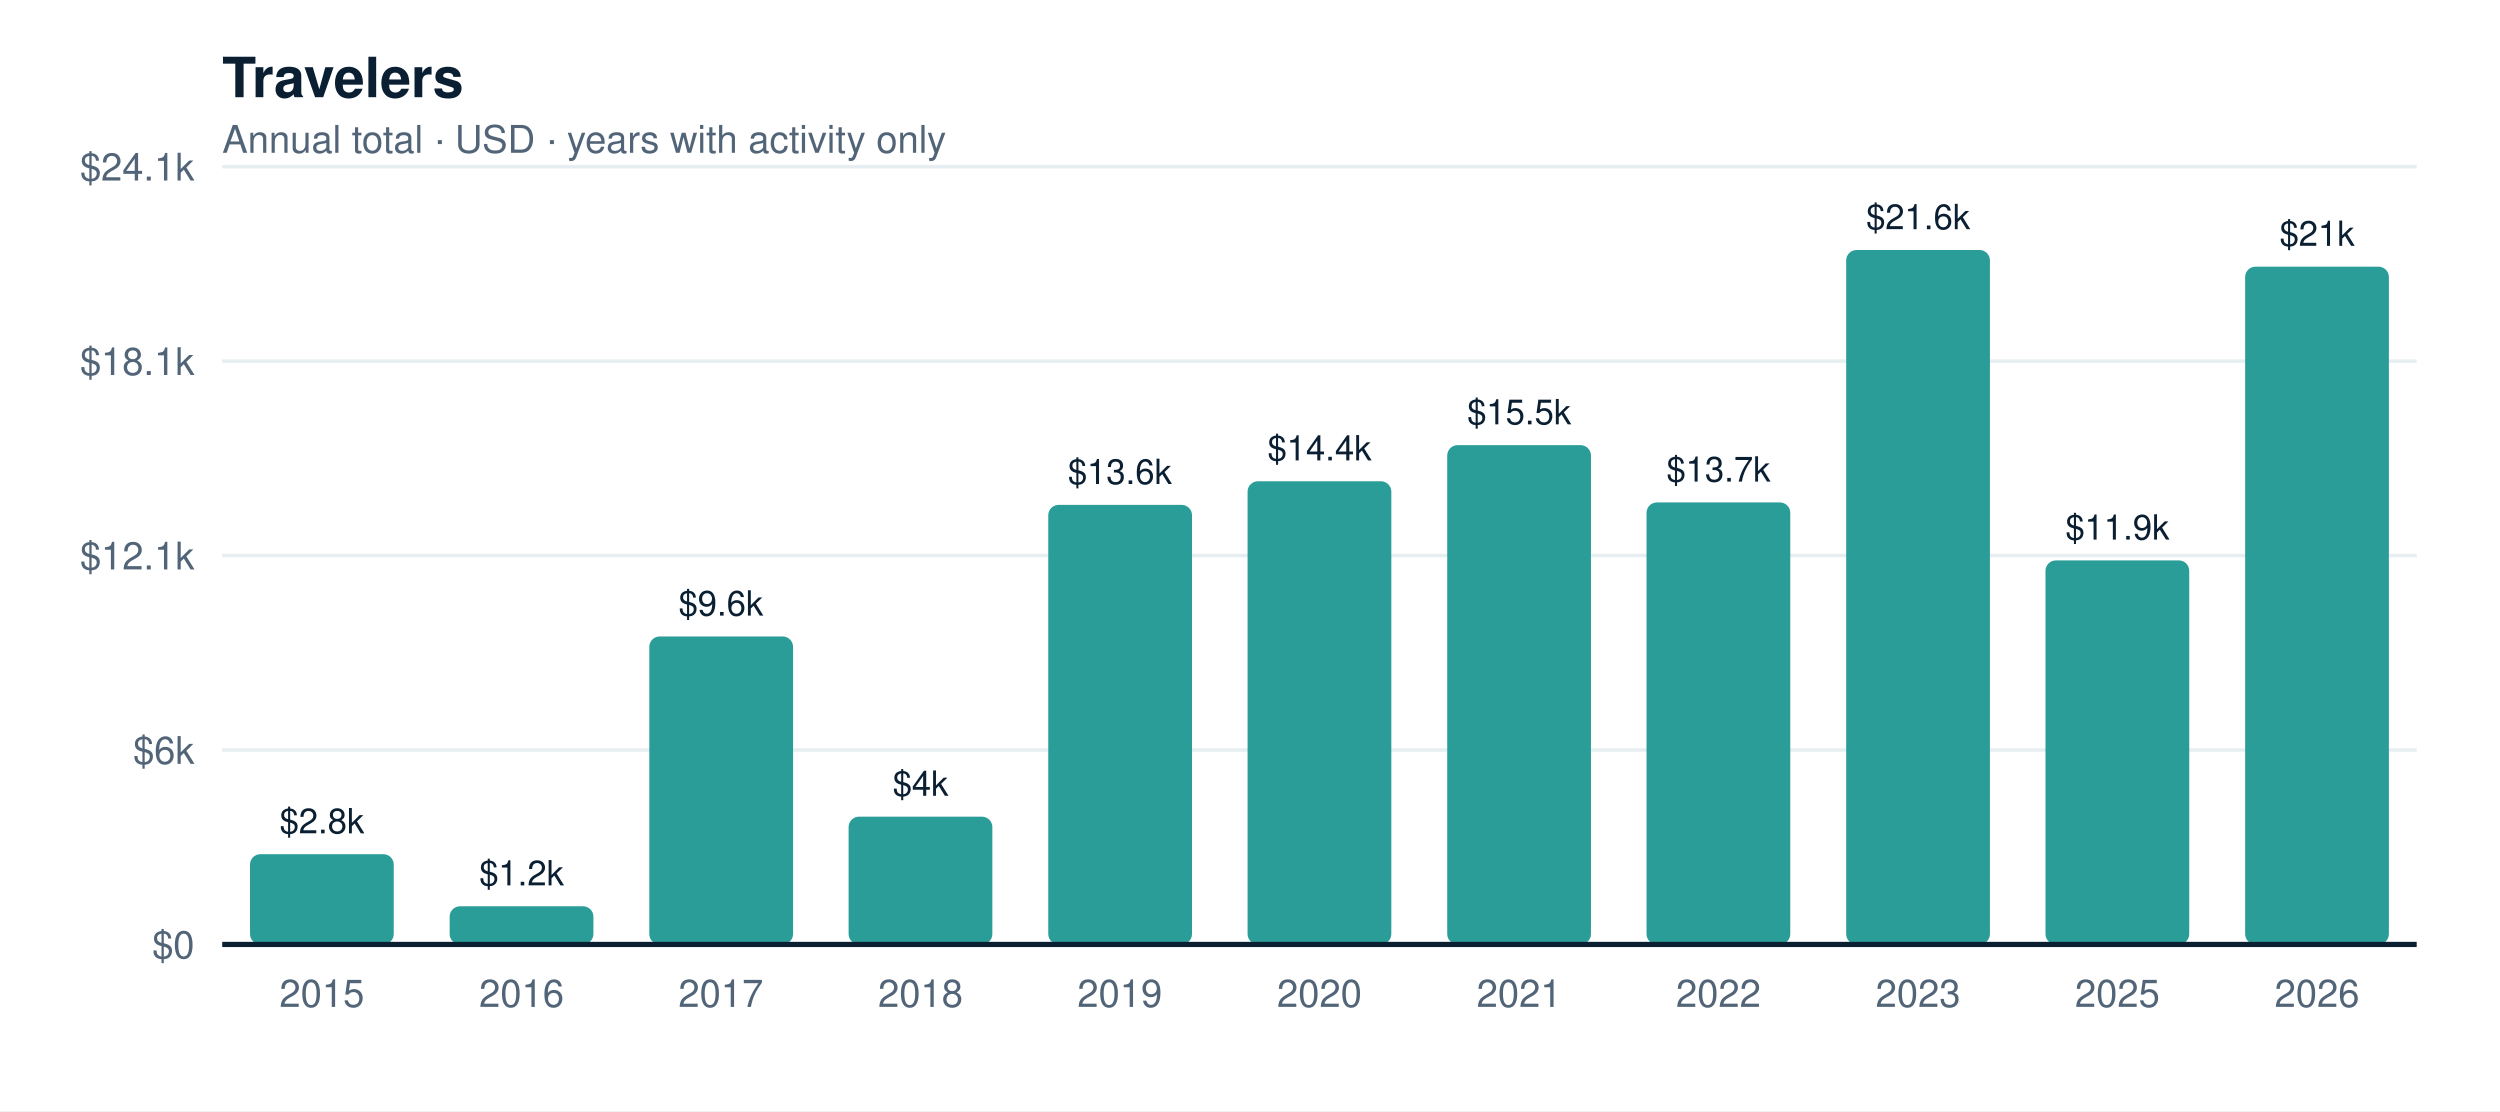
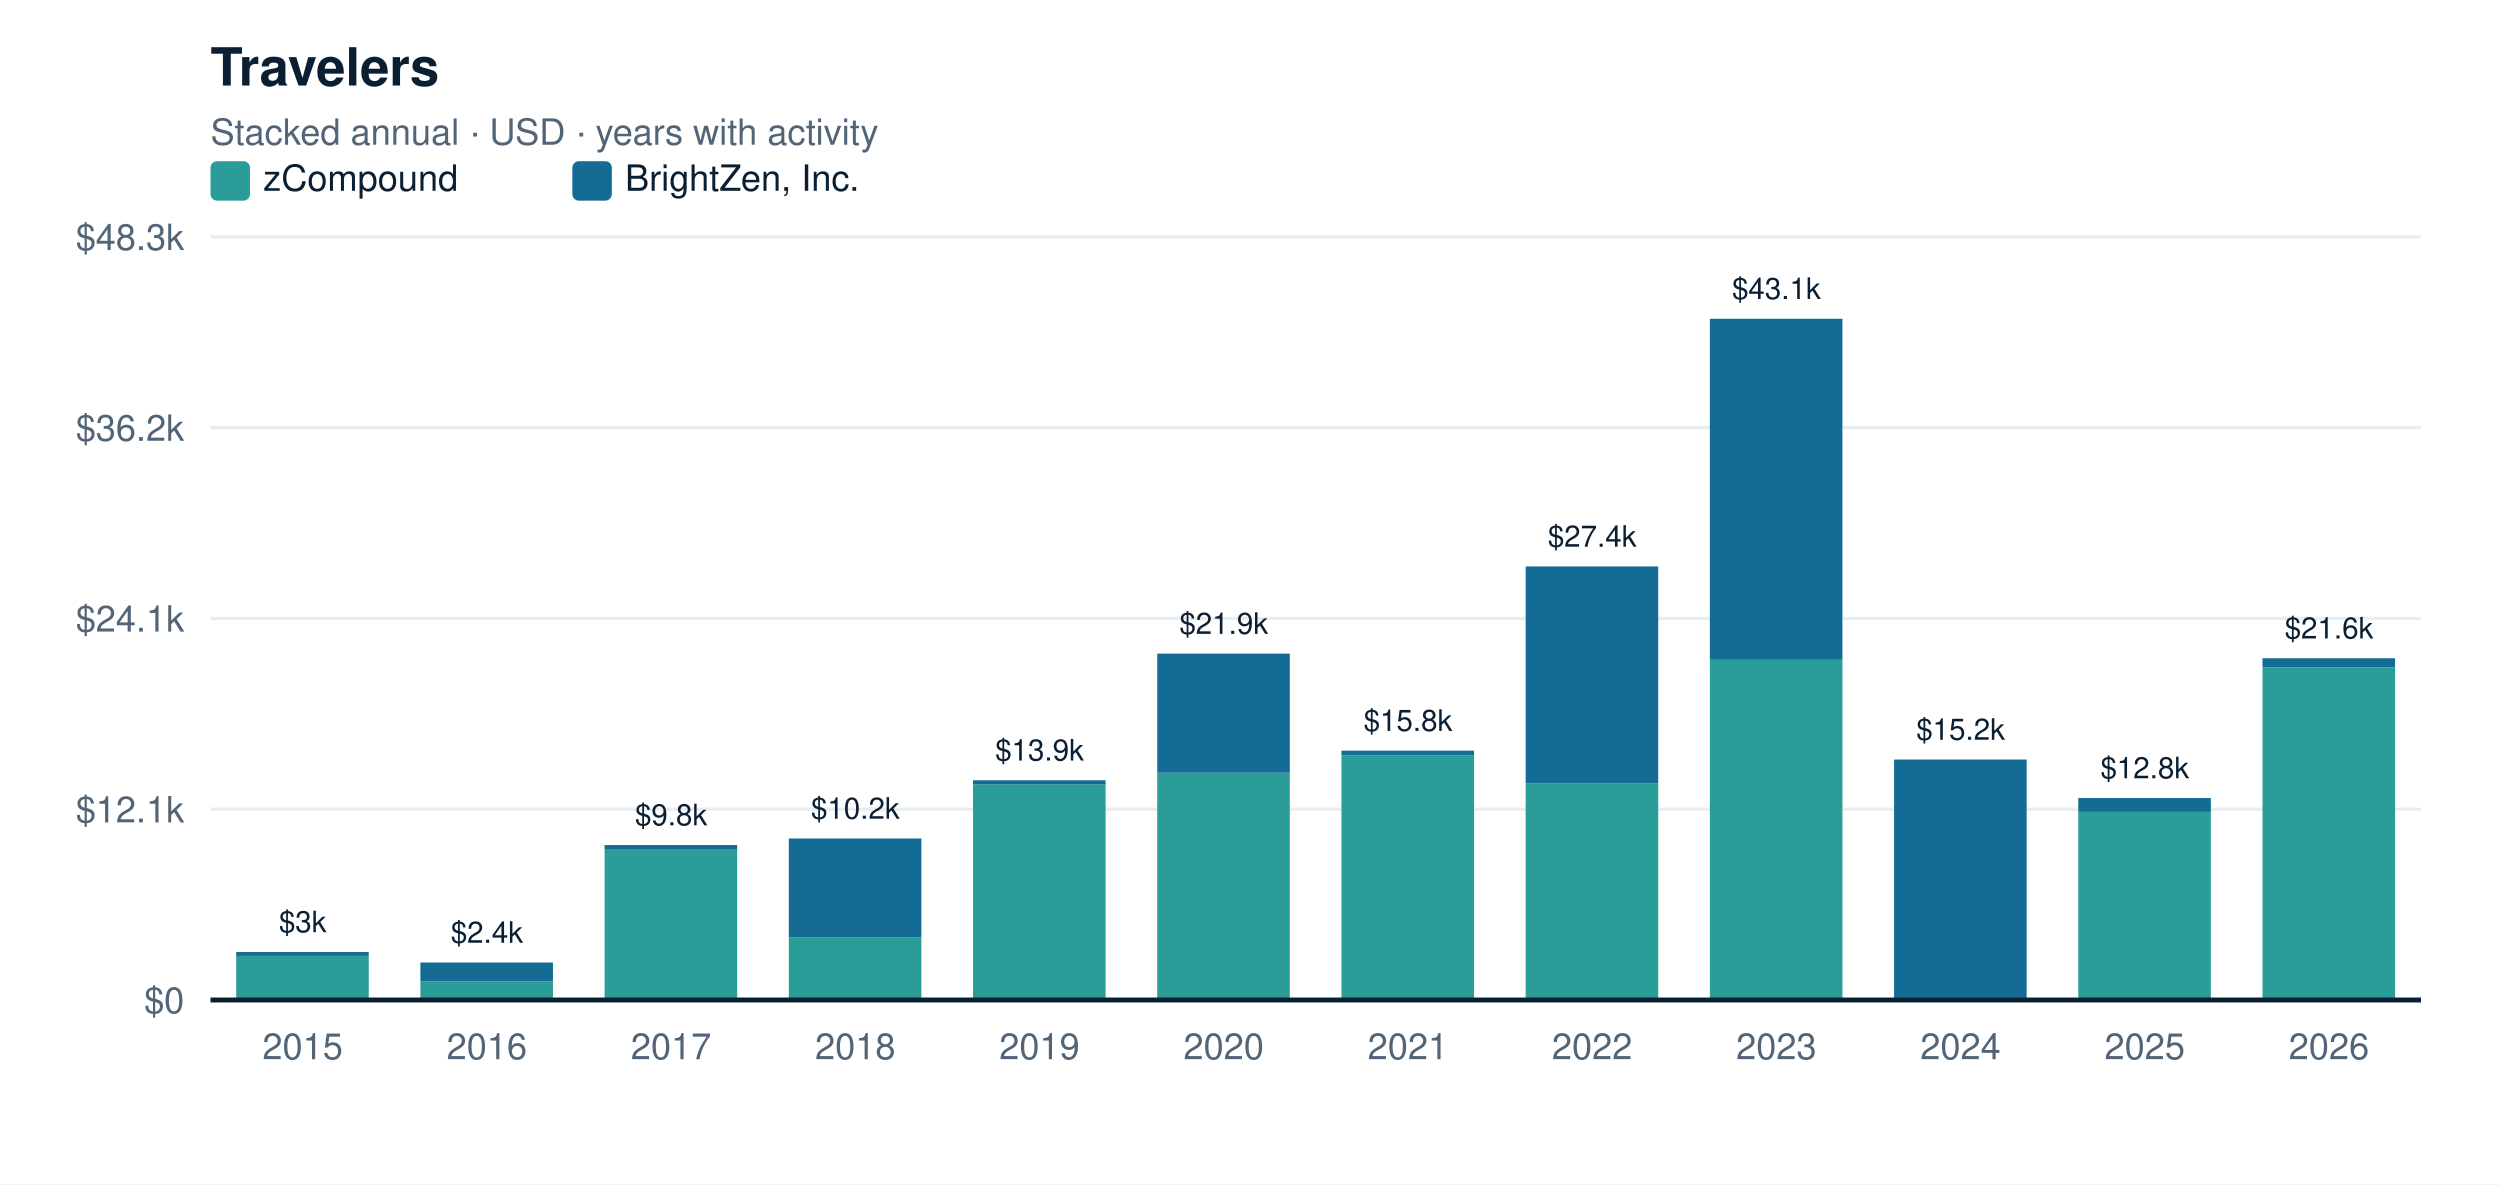
- <svg xmlns="http://www.w3.org/2000/svg" width="720" height="320" viewBox="0 0 720 320" role="img" aria-label="Travelers annual expenses">
-   <rect width="720" height="320" fill="#ffffff" />
-   <text x="64" y="28" font-family="DM Sans, Helvetica, Arial, sans-serif" font-size="16" font-weight="700" fill="#0b1f33">Travelers</text>
-   <text x="64" y="44" font-family="DM Sans, Helvetica, Arial, sans-serif" font-size="11" fill="#526578">Annual total · USD · years with activity only</text>
-   <line x1="64" y1="272.0" x2="696" y2="272.0" stroke="#e6eef1" stroke-width="1" />
-   <text x="56" y="276.0" text-anchor="end" font-family="DM Sans, Helvetica, Arial, sans-serif" font-size="11" fill="#526578">$0</text>
-   <line x1="64" y1="216.0" x2="696" y2="216.0" stroke="#e6eef1" stroke-width="1" />
-   <text x="56" y="220.0" text-anchor="end" font-family="DM Sans, Helvetica, Arial, sans-serif" font-size="11" fill="#526578">$6k</text>
-   <line x1="64" y1="160.0" x2="696" y2="160.0" stroke="#e6eef1" stroke-width="1" />
-   <text x="56" y="164.0" text-anchor="end" font-family="DM Sans, Helvetica, Arial, sans-serif" font-size="11" fill="#526578">$12.1k</text>
-   <line x1="64" y1="104.0" x2="696" y2="104.0" stroke="#e6eef1" stroke-width="1" />
-   <text x="56" y="108.0" text-anchor="end" font-family="DM Sans, Helvetica, Arial, sans-serif" font-size="11" fill="#526578">$18.1k</text>
-   <line x1="64" y1="48.0" x2="696" y2="48.0" stroke="#e6eef1" stroke-width="1" />
-   <text x="56" y="52.0" text-anchor="end" font-family="DM Sans, Helvetica, Arial, sans-serif" font-size="11" fill="#526578">$24.1k</text>
-   <rect x="72.0" y="246.0" width="41.4" height="26.0" fill="#2a9d98" rx="3" />
-   <text x="92.7" y="240.0" text-anchor="middle" font-family="DM Sans, Helvetica, Arial, sans-serif" font-size="10" fill="#0b1f33">$2.8k</text>
-   <text x="92.7" y="290" text-anchor="middle" font-family="DM Sans, Helvetica, Arial, sans-serif" font-size="11" fill="#526578">2015</text>
-   <rect x="129.5" y="261.0" width="41.4" height="11.0" fill="#2a9d98" rx="3" />
-   <text x="150.2" y="255.0" text-anchor="middle" font-family="DM Sans, Helvetica, Arial, sans-serif" font-size="10" fill="#0b1f33">$1.2k</text>
-   <text x="150.2" y="290" text-anchor="middle" font-family="DM Sans, Helvetica, Arial, sans-serif" font-size="11" fill="#526578">2016</text>
-   <rect x="187.0" y="183.3" width="41.4" height="88.7" fill="#2a9d98" rx="3" />
-   <text x="207.6" y="177.3" text-anchor="middle" font-family="DM Sans, Helvetica, Arial, sans-serif" font-size="10" fill="#0b1f33">$9.6k</text>
-   <text x="207.6" y="290" text-anchor="middle" font-family="DM Sans, Helvetica, Arial, sans-serif" font-size="11" fill="#526578">2017</text>
-   <rect x="244.4" y="235.2" width="41.4" height="36.8" fill="#2a9d98" rx="3" />
-   <text x="265.1" y="229.2" text-anchor="middle" font-family="DM Sans, Helvetica, Arial, sans-serif" font-size="10" fill="#0b1f33">$4k</text>
-   <text x="265.1" y="290" text-anchor="middle" font-family="DM Sans, Helvetica, Arial, sans-serif" font-size="11" fill="#526578">2018</text>
-   <rect x="301.9" y="145.4" width="41.4" height="126.6" fill="#2a9d98" rx="3" />
-   <text x="322.5" y="139.4" text-anchor="middle" font-family="DM Sans, Helvetica, Arial, sans-serif" font-size="10" fill="#0b1f33">$13.6k</text>
-   <text x="322.5" y="290" text-anchor="middle" font-family="DM Sans, Helvetica, Arial, sans-serif" font-size="11" fill="#526578">2019</text>
-   <rect x="359.3" y="138.6" width="41.4" height="133.4" fill="#2a9d98" rx="3" />
-   <text x="380.0" y="132.6" text-anchor="middle" font-family="DM Sans, Helvetica, Arial, sans-serif" font-size="10" fill="#0b1f33">$14.4k</text>
-   <text x="380.0" y="290" text-anchor="middle" font-family="DM Sans, Helvetica, Arial, sans-serif" font-size="11" fill="#526578">2020</text>
-   <rect x="416.8" y="128.2" width="41.4" height="143.8" fill="#2a9d98" rx="3" />
-   <text x="437.5" y="122.2" text-anchor="middle" font-family="DM Sans, Helvetica, Arial, sans-serif" font-size="10" fill="#0b1f33">$15.5k</text>
-   <text x="437.5" y="290" text-anchor="middle" font-family="DM Sans, Helvetica, Arial, sans-serif" font-size="11" fill="#526578">2021</text>
-   <rect x="474.2" y="144.7" width="41.4" height="127.3" fill="#2a9d98" rx="3" />
-   <text x="494.9" y="138.7" text-anchor="middle" font-family="DM Sans, Helvetica, Arial, sans-serif" font-size="10" fill="#0b1f33">$13.7k</text>
-   <text x="494.9" y="290" text-anchor="middle" font-family="DM Sans, Helvetica, Arial, sans-serif" font-size="11" fill="#526578">2022</text>
-   <rect x="531.7" y="72.0" width="41.4" height="200.0" fill="#2a9d98" rx="3" />
-   <text x="552.4" y="66.0" text-anchor="middle" font-family="DM Sans, Helvetica, Arial, sans-serif" font-size="10" fill="#0b1f33">$21.6k</text>
-   <text x="552.4" y="290" text-anchor="middle" font-family="DM Sans, Helvetica, Arial, sans-serif" font-size="11" fill="#526578">2023</text>
-   <rect x="589.1" y="161.4" width="41.4" height="110.6" fill="#2a9d98" rx="3" />
-   <text x="609.8" y="155.4" text-anchor="middle" font-family="DM Sans, Helvetica, Arial, sans-serif" font-size="10" fill="#0b1f33">$11.9k</text>
-   <text x="609.8" y="290" text-anchor="middle" font-family="DM Sans, Helvetica, Arial, sans-serif" font-size="11" fill="#526578">2025</text>
-   <rect x="646.6" y="76.8" width="41.4" height="195.2" fill="#2a9d98" rx="3" />
-   <text x="667.3" y="70.8" text-anchor="middle" font-family="DM Sans, Helvetica, Arial, sans-serif" font-size="10" fill="#0b1f33">$21k</text>
-   <text x="667.3" y="290" text-anchor="middle" font-family="DM Sans, Helvetica, Arial, sans-serif" font-size="11" fill="#526578">2026</text>
-   <line x1="64" y1="272" x2="696" y2="272" stroke="#0b1f33" stroke-width="1.5" />
+ <svg xmlns="http://www.w3.org/2000/svg" width="760" height="360" viewBox="0 0 760 360" role="img" aria-label="Travelers stacked annual expenses zCompound vs BrightZen">
+   <rect width="760" height="360" fill="#ffffff" />
+   <text x="64" y="26" font-family="DM Sans, Helvetica, Arial, sans-serif" font-size="16" font-weight="700" fill="#0b1f33">Travelers</text>
+   <text x="64" y="44" font-family="DM Sans, Helvetica, Arial, sans-serif" font-size="11" fill="#526578">Stacked annual · USD · years with activity</text>
+   <rect x="64" y="49" width="12" height="12" rx="2" fill="#2a9d98" />
+   <text x="80" y="58" font-family="DM Sans, Helvetica, Arial, sans-serif" font-size="11" fill="#0b1f33">zCompound</text>
+   <rect x="174" y="49" width="12" height="12" rx="2" fill="#146c94" />
+   <text x="190" y="58" font-family="DM Sans, Helvetica, Arial, sans-serif" font-size="11" fill="#0b1f33">BrightZen, Inc.</text>
+   <line x1="64" y1="304.0" x2="736" y2="304.0" stroke="#e6eef1" stroke-width="1" />
+   <text x="56" y="308.0" text-anchor="end" font-family="DM Sans, Helvetica, Arial, sans-serif" font-size="11" fill="#526578">$0</text>
+   <line x1="64" y1="246.0" x2="736" y2="246.0" stroke="#e6eef1" stroke-width="1" />
+   <text x="56" y="250.0" text-anchor="end" font-family="DM Sans, Helvetica, Arial, sans-serif" font-size="11" fill="#526578">$12.1k</text>
+   <line x1="64" y1="188.0" x2="736" y2="188.0" stroke="#e6eef1" stroke-width="1" />
+   <text x="56" y="192.0" text-anchor="end" font-family="DM Sans, Helvetica, Arial, sans-serif" font-size="11" fill="#526578">$24.1k</text>
+   <line x1="64" y1="130.0" x2="736" y2="130.0" stroke="#e6eef1" stroke-width="1" />
+   <text x="56" y="134.0" text-anchor="end" font-family="DM Sans, Helvetica, Arial, sans-serif" font-size="11" fill="#526578">$36.2k</text>
+   <line x1="64" y1="72.0" x2="736" y2="72.0" stroke="#e6eef1" stroke-width="1" />
+   <text x="56" y="76.0" text-anchor="end" font-family="DM Sans, Helvetica, Arial, sans-serif" font-size="11" fill="#526578">$48.3k</text>
+   <rect x="71.8" y="290.6" width="40.3" height="13.4" fill="#2a9d98" rx="0" />
+   <rect x="71.8" y="289.4" width="40.3" height="1.2" fill="#146c94" rx="0" />
+   <text x="92.0" y="283.4" text-anchor="middle" font-family="DM Sans, Helvetica, Arial, sans-serif" font-size="9" fill="#0b1f33">$3k</text>
+   <text x="92.0" y="322" text-anchor="middle" font-family="DM Sans, Helvetica, Arial, sans-serif" font-size="11" fill="#526578">2015</text>
+   <rect x="127.8" y="298.3" width="40.3" height="5.7" fill="#2a9d98" rx="0" />
+   <rect x="127.8" y="292.6" width="40.3" height="5.7" fill="#146c94" rx="0" />
+   <text x="148.0" y="286.6" text-anchor="middle" font-family="DM Sans, Helvetica, Arial, sans-serif" font-size="9" fill="#0b1f33">$2.4k</text>
+   <text x="148.0" y="322" text-anchor="middle" font-family="DM Sans, Helvetica, Arial, sans-serif" font-size="11" fill="#526578">2016</text>
+   <rect x="183.8" y="258.1" width="40.3" height="45.9" fill="#2a9d98" rx="0" />
+   <rect x="183.8" y="256.9" width="40.3" height="1.2" fill="#146c94" rx="0" />
+   <text x="204.0" y="250.9" text-anchor="middle" font-family="DM Sans, Helvetica, Arial, sans-serif" font-size="9" fill="#0b1f33">$9.8k</text>
+   <text x="204.0" y="322" text-anchor="middle" font-family="DM Sans, Helvetica, Arial, sans-serif" font-size="11" fill="#526578">2017</text>
+   <rect x="239.8" y="284.9" width="40.3" height="19.1" fill="#2a9d98" rx="0" />
+   <rect x="239.8" y="254.9" width="40.3" height="30.0" fill="#146c94" rx="0" />
+   <text x="260.0" y="248.9" text-anchor="middle" font-family="DM Sans, Helvetica, Arial, sans-serif" font-size="9" fill="#0b1f33">$10.2k</text>
+   <text x="260.0" y="322" text-anchor="middle" font-family="DM Sans, Helvetica, Arial, sans-serif" font-size="11" fill="#526578">2018</text>
+   <rect x="295.8" y="238.4" width="40.3" height="65.6" fill="#2a9d98" rx="0" />
+   <rect x="295.8" y="237.2" width="40.3" height="1.2" fill="#146c94" rx="0" />
+   <text x="316.0" y="231.2" text-anchor="middle" font-family="DM Sans, Helvetica, Arial, sans-serif" font-size="9" fill="#0b1f33">$13.9k</text>
+   <text x="316.0" y="322" text-anchor="middle" font-family="DM Sans, Helvetica, Arial, sans-serif" font-size="11" fill="#526578">2019</text>
+   <rect x="351.8" y="234.9" width="40.3" height="69.1" fill="#2a9d98" rx="0" />
+   <rect x="351.8" y="198.7" width="40.3" height="36.2" fill="#146c94" rx="0" />
+   <text x="372.0" y="192.7" text-anchor="middle" font-family="DM Sans, Helvetica, Arial, sans-serif" font-size="9" fill="#0b1f33">$21.9k</text>
+   <text x="372.0" y="322" text-anchor="middle" font-family="DM Sans, Helvetica, Arial, sans-serif" font-size="11" fill="#526578">2020</text>
+   <rect x="407.8" y="229.6" width="40.3" height="74.4" fill="#2a9d98" rx="0" />
+   <rect x="407.8" y="228.2" width="40.3" height="1.4" fill="#146c94" rx="0" />
+   <text x="428.0" y="222.2" text-anchor="middle" font-family="DM Sans, Helvetica, Arial, sans-serif" font-size="9" fill="#0b1f33">$15.8k</text>
+   <text x="428.0" y="322" text-anchor="middle" font-family="DM Sans, Helvetica, Arial, sans-serif" font-size="11" fill="#526578">2021</text>
+   <rect x="463.8" y="238.1" width="40.3" height="65.9" fill="#2a9d98" rx="0" />
+   <rect x="463.8" y="172.2" width="40.3" height="65.9" fill="#146c94" rx="0" />
+   <text x="484.0" y="166.2" text-anchor="middle" font-family="DM Sans, Helvetica, Arial, sans-serif" font-size="9" fill="#0b1f33">$27.4k</text>
+   <text x="484.0" y="322" text-anchor="middle" font-family="DM Sans, Helvetica, Arial, sans-serif" font-size="11" fill="#526578">2022</text>
+   <rect x="519.8" y="200.4" width="40.3" height="103.6" fill="#2a9d98" rx="0" />
+   <rect x="519.8" y="96.9" width="40.3" height="103.6" fill="#146c94" rx="0" />
+   <text x="540.0" y="90.9" text-anchor="middle" font-family="DM Sans, Helvetica, Arial, sans-serif" font-size="9" fill="#0b1f33">$43.1k</text>
+   <text x="540.0" y="322" text-anchor="middle" font-family="DM Sans, Helvetica, Arial, sans-serif" font-size="11" fill="#526578">2023</text>
+   <rect x="575.8" y="230.9" width="40.3" height="73.1" fill="#146c94" rx="0" />
+   <text x="596.0" y="224.9" text-anchor="middle" font-family="DM Sans, Helvetica, Arial, sans-serif" font-size="9" fill="#0b1f33">$15.2k</text>
+   <text x="596.0" y="322" text-anchor="middle" font-family="DM Sans, Helvetica, Arial, sans-serif" font-size="11" fill="#526578">2024</text>
+   <rect x="631.8" y="246.7" width="40.3" height="57.3" fill="#2a9d98" rx="0" />
+   <rect x="631.8" y="242.6" width="40.3" height="4.2" fill="#146c94" rx="0" />
+   <text x="652.0" y="236.6" text-anchor="middle" font-family="DM Sans, Helvetica, Arial, sans-serif" font-size="9" fill="#0b1f33">$12.8k</text>
+   <text x="652.0" y="322" text-anchor="middle" font-family="DM Sans, Helvetica, Arial, sans-serif" font-size="11" fill="#526578">2025</text>
+   <rect x="687.8" y="202.9" width="40.3" height="101.1" fill="#2a9d98" rx="0" />
+   <rect x="687.8" y="200.1" width="40.3" height="2.8" fill="#146c94" rx="0" />
+   <text x="708.0" y="194.1" text-anchor="middle" font-family="DM Sans, Helvetica, Arial, sans-serif" font-size="9" fill="#0b1f33">$21.6k</text>
+   <text x="708.0" y="322" text-anchor="middle" font-family="DM Sans, Helvetica, Arial, sans-serif" font-size="11" fill="#526578">2026</text>
+   <line x1="64" y1="304" x2="736" y2="304" stroke="#0b1f33" stroke-width="1.5" />
</svg>
